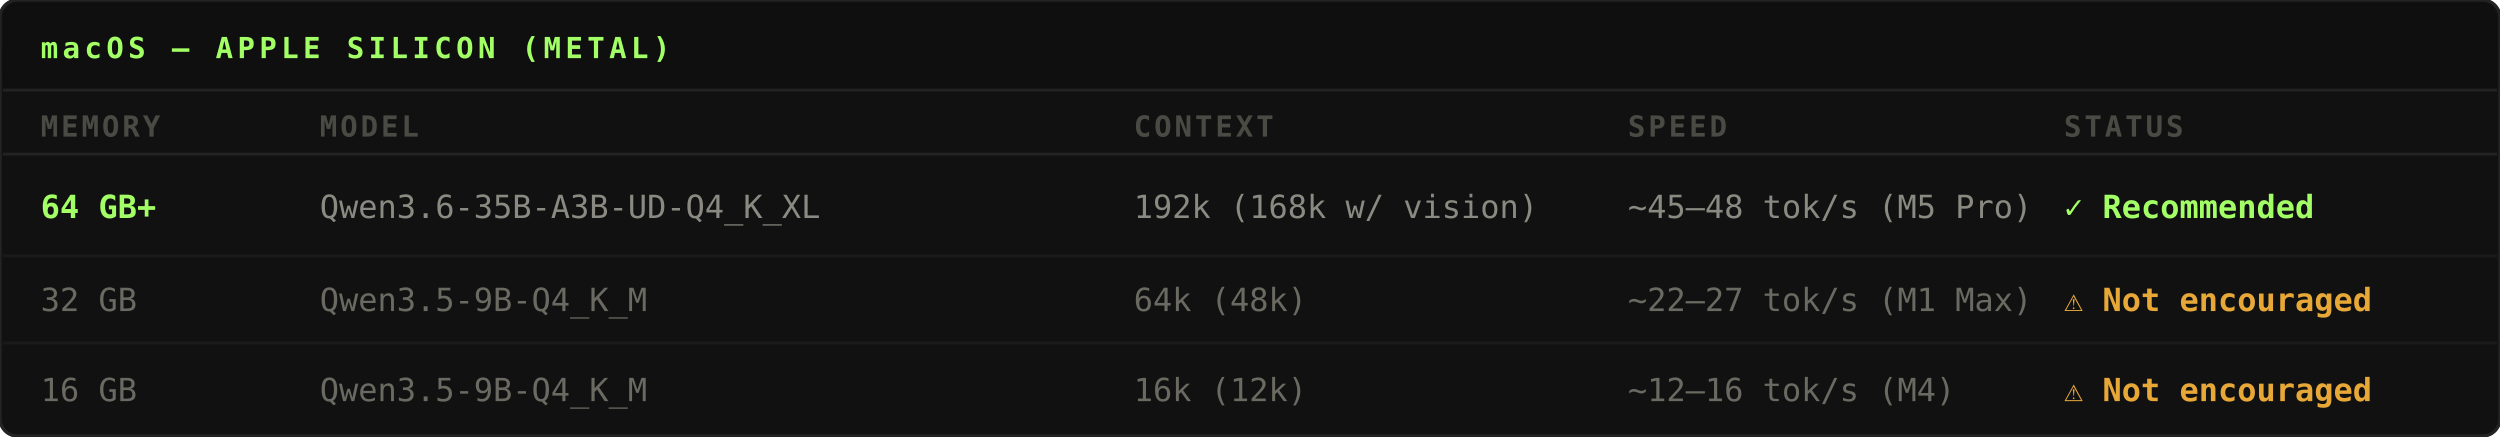
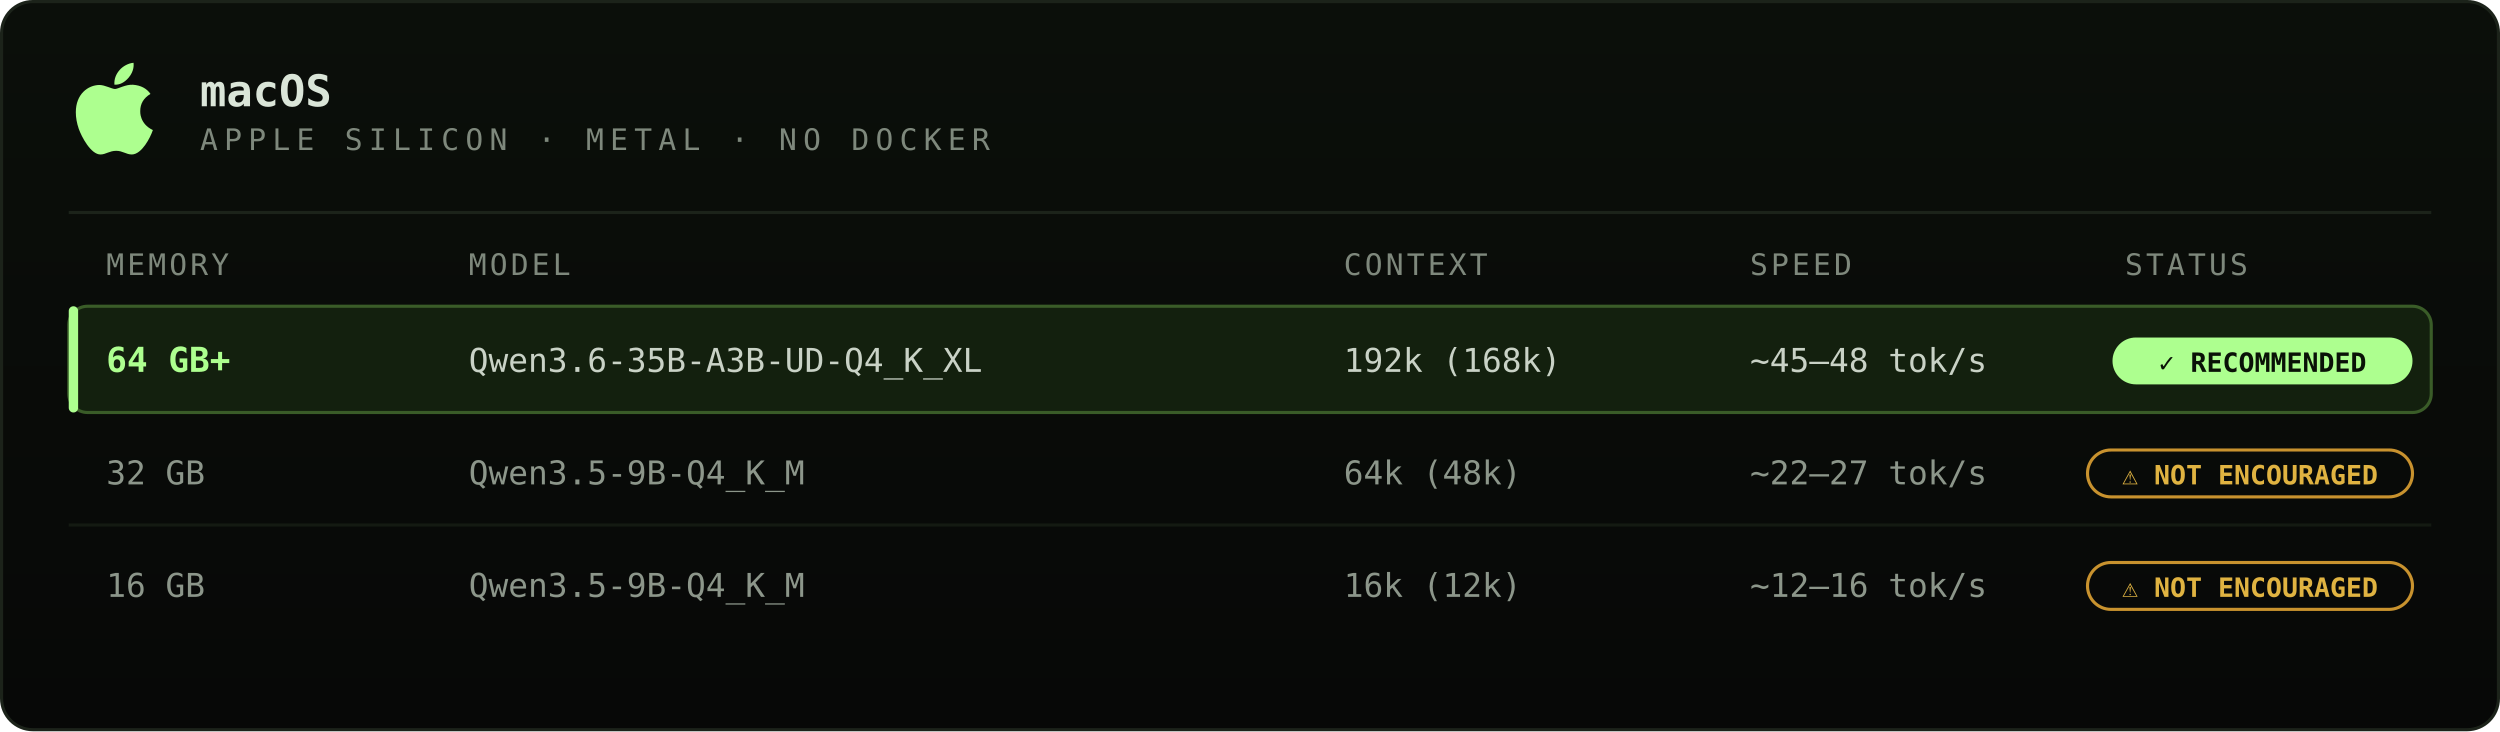
- <svg xmlns="http://www.w3.org/2000/svg" width="860" height="150" viewBox="0 0 860 150">
+ <svg xmlns="http://www.w3.org/2000/svg" width="800" height="234" viewBox="0 0 800 234" role="img" aria-label="macOS Apple Silicon support">
  <defs>
-     <style>text { font-family: 'JetBrains Mono', 'Cascadia Code', 'Fira Code', monospace; }</style>
+     <style>
+       .mono { font-family: 'JetBrains Mono','Cascadia Code','Fira Code',ui-monospace,monospace; }
+       .col { font-size: 9.5px; fill: #7E887C; letter-spacing: 1px; }
+       .spec { font-size: 11px; font-weight: 600; }
+       .val { font-size: 10.5px; fill: #C9D2C6; }
+       .val-dim { font-size: 10.5px; fill: #8C968A; }
+     </style>
+     <linearGradient id="bg" x1="0" y1="0" x2="0" y2="1">
+       <stop offset="0" stop-color="#0B0F0A" />
+       <stop offset="1" stop-color="#070807" />
+     </linearGradient>
  </defs>
-   <rect width="860" height="150" rx="6" fill="#111111" stroke="#232323" stroke-width="1" />
-   <rect x="1" y="1" width="858" height="30" rx="5" fill="#0F0F0F" />
-   <rect x="1" y="16" width="858" height="15" fill="#0F0F0F" />
-   <line x1="1" y1="31" x2="859" y2="31" stroke="#232323" stroke-width="1" />
-   <text x="14" y="20" font-size="10" font-weight="700" fill="#A3FF66" letter-spacing="1.5">macOS — APPLE SILICON (METAL)</text>
-   <text x="14" y="47" font-size="10" font-weight="700" fill="#4A4A44" letter-spacing="1">MEMORY</text>
-   <text x="110" y="47" font-size="10" font-weight="700" fill="#4A4A44" letter-spacing="1">MODEL</text>
-   <text x="390" y="47" font-size="10" font-weight="700" fill="#4A4A44" letter-spacing="1">CONTEXT</text>
-   <text x="560" y="47" font-size="10" font-weight="700" fill="#4A4A44" letter-spacing="1">SPEED</text>
-   <text x="710" y="47" font-size="10" font-weight="700" fill="#4A4A44" letter-spacing="1">STATUS</text>
-   <line x1="1" y1="53" x2="859" y2="53" stroke="#232323" stroke-width="1" />
-   <line x1="1" y1="88" x2="859" y2="88" stroke="#1A1A1A" stroke-width="1" />
-   <text x="14" y="75" font-size="11" font-weight="600" fill="#A3FF66">64 GB+</text>
-   <text x="110" y="75" font-size="11" fill="#8A8A82">Qwen3.6-35B-A3B-UD-Q4_K_XL</text>
-   <text x="390" y="75" font-size="11" fill="#8A8A82">192k (168k w/ vision)</text>
-   <text x="560" y="75" font-size="11" fill="#8A8A82">~45–48 tok/s (M5 Pro)</text>
-   <text x="710" y="75" font-size="11" font-weight="600" fill="#A3FF66">✓ Recommended</text>
-   <line x1="1" y1="118" x2="859" y2="118" stroke="#1A1A1A" stroke-width="1" />
-   <text x="14" y="107" font-size="11" fill="#6A6A62">32 GB</text>
-   <text x="110" y="107" font-size="11" fill="#6A6A62">Qwen3.5-9B-Q4_K_M</text>
-   <text x="390" y="107" font-size="11" fill="#6A6A62">64k (48k)</text>
-   <text x="560" y="107" font-size="11" fill="#6A6A62">~22–27 tok/s (M1 Max)</text>
-   <text x="710" y="107" font-size="11" font-weight="600" fill="#E8A838">⚠ Not encouraged</text>
-   <text x="14" y="138" font-size="11" fill="#6A6A62">16 GB</text>
-   <text x="110" y="138" font-size="11" fill="#6A6A62">Qwen3.5-9B-Q4_K_M</text>
-   <text x="390" y="138" font-size="11" fill="#6A6A62">16k (12k)</text>
-   <text x="560" y="138" font-size="11" fill="#6A6A62">~12–16 tok/s (M4)</text>
-   <text x="710" y="138" font-size="11" font-weight="600" fill="#E8A838">⚠ Not encouraged</text>
-   <rect width="860" height="150" rx="6" fill="none" stroke="#232323" stroke-width="1" />
+   <rect x="0.5" y="0.5" width="799" height="233" rx="10" fill="url(#bg)" stroke="#1C231A" stroke-width="1" />
+   <g transform="translate(24,18) scale(0.0655)">
+     <path fill="#ADFF8F" d="M318.7 268.7c-.2-36.7 16.4-64.4 50-84.8-18.8-26.9-47.2-41.7-84.7-44.6-35.5-2.8-74.3 20.7-88.5 20.7-15 0-49.4-19.7-76.4-19.7C63.3 141.2 4 184.8 4 273.5c0 26.2 4.8 53.3 14.4 81.2 12.8 36.7 59 126.7 107.2 125.2 25.2-.6 43-17.9 75.8-17.9 31.8 0 48.3 17.9 76.4 17.9 48.6-.7 90.4-82.5 102.6-119.3-65.2-30.7-61.7-90-61.7-91.9zm-56.6-164.2c27.3-32.4 24.8-61.9 24-72.5-24.1 1.4-52 16.4-67.9 34.9-17.5 19.8-27.8 44.3-25.6 71.9 26.1 2 49.9-11.4 69.5-34.3z" />
+   </g>
+   <text x="64" y="34" class="mono" font-size="14" font-weight="700" fill="#DAE5D8">macOS</text>
+   <text x="64" y="48" class="mono" font-size="9.5" fill="#7E887C" letter-spacing="2">APPLE SILICON · METAL · NO DOCKER</text>
+   <line x1="22" y1="68" x2="778" y2="68" stroke="#1C231A" stroke-width="1" />
+   <text x="34" y="88" class="mono col">MEMORY</text>
+   <text x="150" y="88" class="mono col">MODEL</text>
+   <text x="430" y="88" class="mono col">CONTEXT</text>
+   <text x="560" y="88" class="mono col">SPEED</text>
+   <text x="680" y="88" class="mono col">STATUS</text>
+   <rect x="22" y="98" width="756" height="34" rx="6" fill="#13200E" stroke="#3A5C28" stroke-width="1" />
+   <rect x="22" y="98" width="3" height="34" rx="1.5" fill="#ADFF8F" />
+   <text x="34" y="119" class="mono spec" fill="#ADFF8F">64 GB+</text>
+   <text x="150" y="119" class="mono val">Qwen3.6-35B-A3B-UD-Q4_K_XL</text>
+   <text x="430" y="119" class="mono val">192k (168k)</text>
+   <text x="560" y="119" class="mono val">~45–48 tok/s</text>
+   <rect x="676" y="108" width="96" height="15" rx="7.5" fill="#ADFF8F" />
+   <text x="724" y="119" class="mono" font-size="8.5" font-weight="700" fill="#0A1207" text-anchor="middle">✓ RECOMMENDED</text>
+   <text x="34" y="155" class="mono val-dim">32 GB</text>
+   <text x="150" y="155" class="mono val-dim">Qwen3.5-9B-Q4_K_M</text>
+   <text x="430" y="155" class="mono val-dim">64k (48k)</text>
+   <text x="560" y="155" class="mono val-dim">~22–27 tok/s</text>
+   <rect x="668" y="144" width="104" height="15" rx="7.5" fill="none" stroke="#C8922E" stroke-width="1" />
+   <text x="720" y="155" class="mono" font-size="8.5" font-weight="700" fill="#E0B341" text-anchor="middle">⚠ NOT ENCOURAGED</text>
+   <line x1="22" y1="168" x2="778" y2="168" stroke="#141A12" stroke-width="1" />
+   <text x="34" y="191" class="mono val-dim">16 GB</text>
+   <text x="150" y="191" class="mono val-dim">Qwen3.5-9B-Q4_K_M</text>
+   <text x="430" y="191" class="mono val-dim">16k (12k)</text>
+   <text x="560" y="191" class="mono val-dim">~12–16 tok/s</text>
+   <rect x="668" y="180" width="104" height="15" rx="7.5" fill="none" stroke="#C8922E" stroke-width="1" />
+   <text x="720" y="191" class="mono" font-size="8.5" font-weight="700" fill="#E0B341" text-anchor="middle">⚠ NOT ENCOURAGED</text>
</svg>
